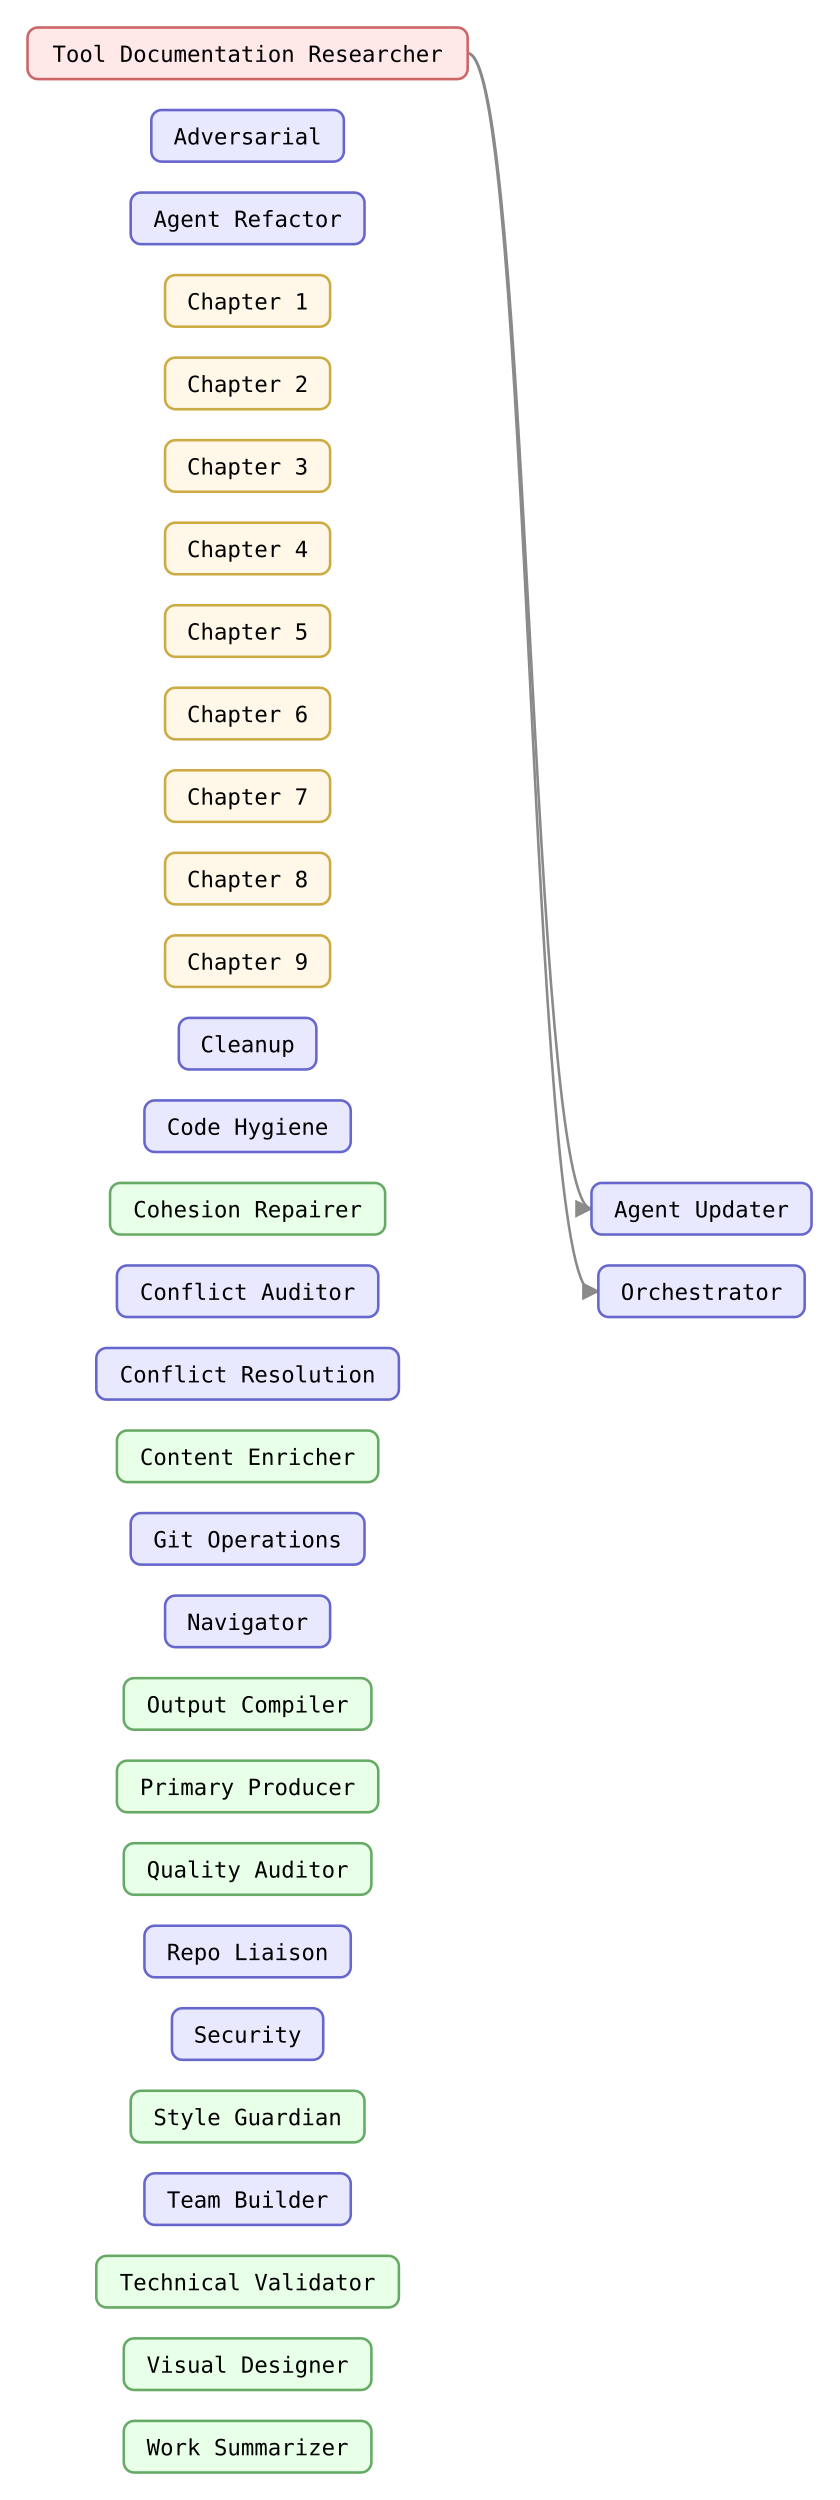
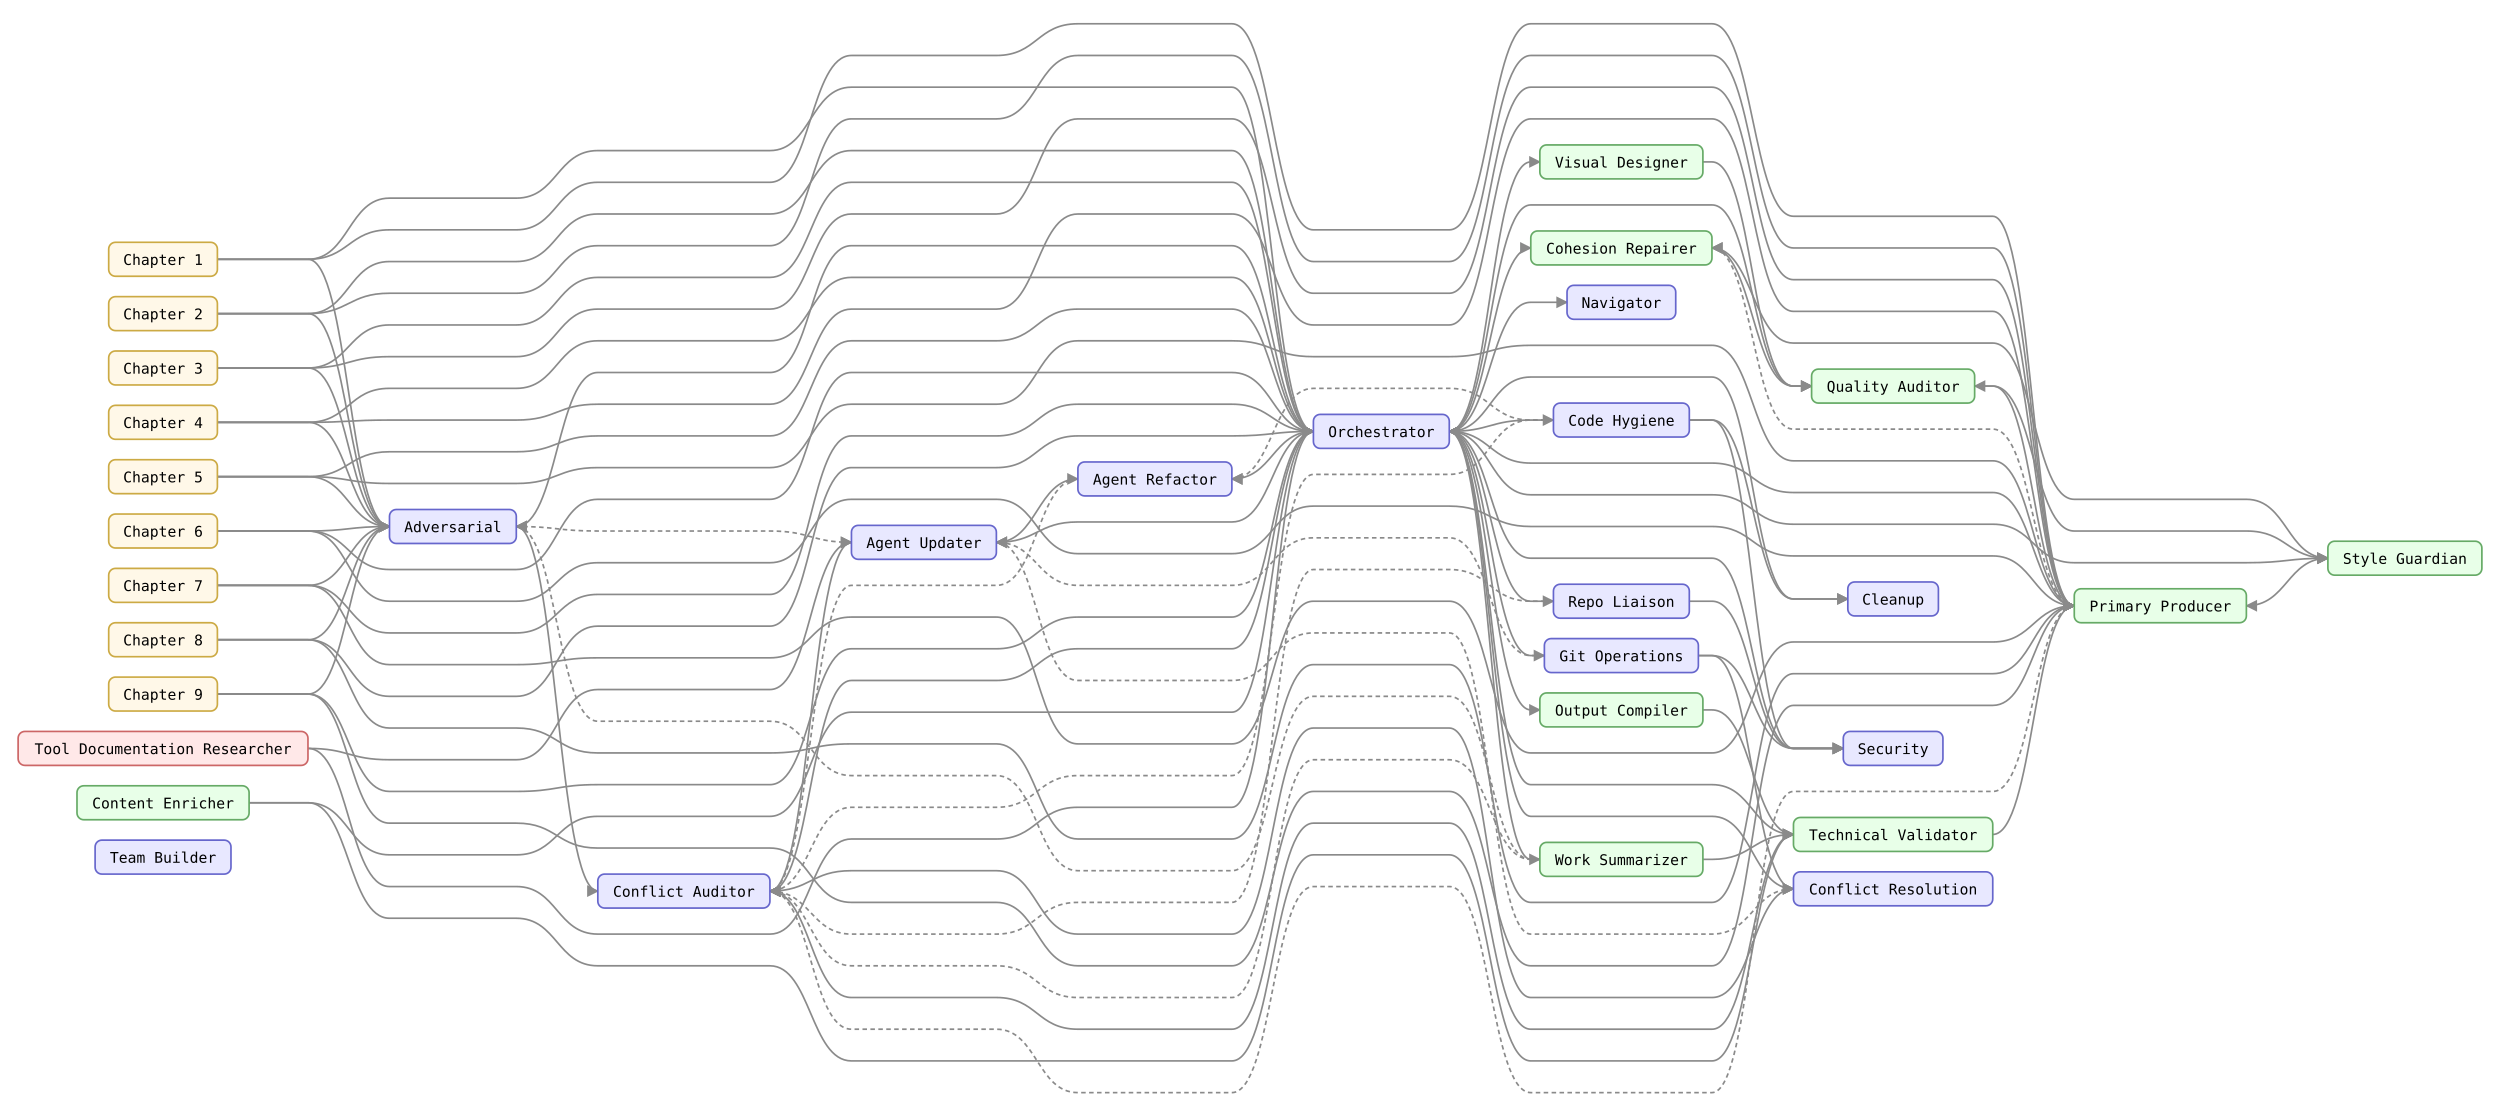
- <svg xmlns="http://www.w3.org/2000/svg" viewBox="0 0 488 1454" width="488" height="1454" font-family="monospace">
+ <svg xmlns="http://www.w3.org/2000/svg" viewBox="0 0 2208 986" width="2208" height="986" font-family="monospace">
  <defs>
    <marker id="arrow" viewBox="0 0 10 10" refX="9" refY="5" markerWidth="7" markerHeight="7" orient="auto-start-reverse">
      <polygon points="0,0 10,5 0,10" fill="#8a8a8a" />
    </marker>
  </defs>
-   <path d="M272,31 C308,31 308,703 344,703" fill="none" stroke="#8a8a8a" stroke-width="1.5" marker-end="url(#arrow)" />
-   <path d="M272,31 C308,31 308,751 344,751 L348,751" fill="none" stroke="#8a8a8a" stroke-width="1.5" marker-end="url(#arrow)" />
-   <rect x="88" y="64" width="112" height="30" rx="6" fill="#e8e8ff" stroke="#6666cc" stroke-width="1.5" />
-   <text x="144" y="84" font-size="13" text-anchor="middle" fill="#000000">Adversarial</text>
-   <rect x="76" y="112" width="136" height="30" rx="6" fill="#e8e8ff" stroke="#6666cc" stroke-width="1.5" />
-   <text x="144" y="132" font-size="13" text-anchor="middle" fill="#000000">Agent Refactor</text>
-   <rect x="344" y="688" width="128" height="30" rx="6" fill="#e8e8ff" stroke="#6666cc" stroke-width="1.5" />
-   <text x="408" y="708" font-size="13" text-anchor="middle" fill="#000000">Agent Updater</text>
-   <rect x="96" y="160" width="96" height="30" rx="6" fill="#fff8e8" stroke="#ccaa44" stroke-width="1.5" />
-   <text x="144" y="180" font-size="13" text-anchor="middle" fill="#000000">Chapter 1</text>
-   <rect x="96" y="208" width="96" height="30" rx="6" fill="#fff8e8" stroke="#ccaa44" stroke-width="1.5" />
-   <text x="144" y="228" font-size="13" text-anchor="middle" fill="#000000">Chapter 2</text>
-   <rect x="96" y="256" width="96" height="30" rx="6" fill="#fff8e8" stroke="#ccaa44" stroke-width="1.5" />
-   <text x="144" y="276" font-size="13" text-anchor="middle" fill="#000000">Chapter 3</text>
-   <rect x="96" y="304" width="96" height="30" rx="6" fill="#fff8e8" stroke="#ccaa44" stroke-width="1.5" />
-   <text x="144" y="324" font-size="13" text-anchor="middle" fill="#000000">Chapter 4</text>
-   <rect x="96" y="352" width="96" height="30" rx="6" fill="#fff8e8" stroke="#ccaa44" stroke-width="1.5" />
-   <text x="144" y="372" font-size="13" text-anchor="middle" fill="#000000">Chapter 5</text>
-   <rect x="96" y="400" width="96" height="30" rx="6" fill="#fff8e8" stroke="#ccaa44" stroke-width="1.5" />
-   <text x="144" y="420" font-size="13" text-anchor="middle" fill="#000000">Chapter 6</text>
-   <rect x="96" y="448" width="96" height="30" rx="6" fill="#fff8e8" stroke="#ccaa44" stroke-width="1.5" />
-   <text x="144" y="468" font-size="13" text-anchor="middle" fill="#000000">Chapter 7</text>
-   <rect x="96" y="496" width="96" height="30" rx="6" fill="#fff8e8" stroke="#ccaa44" stroke-width="1.5" />
-   <text x="144" y="516" font-size="13" text-anchor="middle" fill="#000000">Chapter 8</text>
-   <rect x="96" y="544" width="96" height="30" rx="6" fill="#fff8e8" stroke="#ccaa44" stroke-width="1.5" />
-   <text x="144" y="564" font-size="13" text-anchor="middle" fill="#000000">Chapter 9</text>
-   <rect x="104" y="592" width="80" height="30" rx="6" fill="#e8e8ff" stroke="#6666cc" stroke-width="1.5" />
-   <text x="144" y="612" font-size="13" text-anchor="middle" fill="#000000">Cleanup</text>
-   <rect x="84" y="640" width="120" height="30" rx="6" fill="#e8e8ff" stroke="#6666cc" stroke-width="1.5" />
-   <text x="144" y="660" font-size="13" text-anchor="middle" fill="#000000">Code Hygiene</text>
-   <rect x="64" y="688" width="160" height="30" rx="6" fill="#e8ffe8" stroke="#66aa66" stroke-width="1.5" />
-   <text x="144" y="708" font-size="13" text-anchor="middle" fill="#000000">Cohesion Repairer</text>
-   <rect x="68" y="736" width="152" height="30" rx="6" fill="#e8e8ff" stroke="#6666cc" stroke-width="1.5" />
-   <text x="144" y="756" font-size="13" text-anchor="middle" fill="#000000">Conflict Auditor</text>
-   <rect x="56" y="784" width="176" height="30" rx="6" fill="#e8e8ff" stroke="#6666cc" stroke-width="1.5" />
-   <text x="144" y="804" font-size="13" text-anchor="middle" fill="#000000">Conflict Resolution</text>
-   <rect x="68" y="832" width="152" height="30" rx="6" fill="#e8ffe8" stroke="#66aa66" stroke-width="1.5" />
-   <text x="144" y="852" font-size="13" text-anchor="middle" fill="#000000">Content Enricher</text>
-   <rect x="76" y="880" width="136" height="30" rx="6" fill="#e8e8ff" stroke="#6666cc" stroke-width="1.5" />
-   <text x="144" y="900" font-size="13" text-anchor="middle" fill="#000000">Git Operations</text>
-   <rect x="96" y="928" width="96" height="30" rx="6" fill="#e8e8ff" stroke="#6666cc" stroke-width="1.5" />
-   <text x="144" y="948" font-size="13" text-anchor="middle" fill="#000000">Navigator</text>
-   <rect x="348" y="736" width="120" height="30" rx="6" fill="#e8e8ff" stroke="#6666cc" stroke-width="1.5" />
-   <text x="408" y="756" font-size="13" text-anchor="middle" fill="#000000">Orchestrator</text>
-   <rect x="72" y="976" width="144" height="30" rx="6" fill="#e8ffe8" stroke="#66aa66" stroke-width="1.5" />
-   <text x="144" y="996" font-size="13" text-anchor="middle" fill="#000000">Output Compiler</text>
-   <rect x="68" y="1024" width="152" height="30" rx="6" fill="#e8ffe8" stroke="#66aa66" stroke-width="1.5" />
-   <text x="144" y="1044" font-size="13" text-anchor="middle" fill="#000000">Primary Producer</text>
-   <rect x="72" y="1072" width="144" height="30" rx="6" fill="#e8ffe8" stroke="#66aa66" stroke-width="1.5" />
-   <text x="144" y="1092" font-size="13" text-anchor="middle" fill="#000000">Quality Auditor</text>
-   <rect x="84" y="1120" width="120" height="30" rx="6" fill="#e8e8ff" stroke="#6666cc" stroke-width="1.5" />
-   <text x="144" y="1140" font-size="13" text-anchor="middle" fill="#000000">Repo Liaison</text>
-   <rect x="100" y="1168" width="88" height="30" rx="6" fill="#e8e8ff" stroke="#6666cc" stroke-width="1.5" />
-   <text x="144" y="1188" font-size="13" text-anchor="middle" fill="#000000">Security</text>
-   <rect x="76" y="1216" width="136" height="30" rx="6" fill="#e8ffe8" stroke="#66aa66" stroke-width="1.5" />
-   <text x="144" y="1236" font-size="13" text-anchor="middle" fill="#000000">Style Guardian</text>
-   <rect x="84" y="1264" width="120" height="30" rx="6" fill="#e8e8ff" stroke="#6666cc" stroke-width="1.5" />
-   <text x="144" y="1284" font-size="13" text-anchor="middle" fill="#000000">Team Builder</text>
-   <rect x="56" y="1312" width="176" height="30" rx="6" fill="#e8ffe8" stroke="#66aa66" stroke-width="1.5" />
-   <text x="144" y="1332" font-size="13" text-anchor="middle" fill="#000000">Technical Validator</text>
-   <rect x="16" y="16" width="256" height="30" rx="6" fill="#ffe8e8" stroke="#cc6666" stroke-width="1.5" />
-   <text x="144" y="36" font-size="13" text-anchor="middle" fill="#000000">Tool Documentation Researcher</text>
-   <rect x="72" y="1360" width="144" height="30" rx="6" fill="#e8ffe8" stroke="#66aa66" stroke-width="1.5" />
-   <text x="144" y="1380" font-size="13" text-anchor="middle" fill="#000000">Visual Designer</text>
-   <rect x="72" y="1408" width="144" height="30" rx="6" fill="#e8ffe8" stroke="#66aa66" stroke-width="1.5" />
-   <text x="144" y="1428" font-size="13" text-anchor="middle" fill="#000000">Work Summarizer</text>
+   <path d="M456,465 C492,465 492,787 528,787" fill="none" stroke="#8a8a8a" stroke-width="1.5" marker-end="url(#arrow)" />
+   <path d="M456,465 C492,465 492,329 528,329 L680,329 C716,329 716,217 752,217 L880,217 L952,217 L1088,217 C1124,217 1124,381 1160,381" fill="none" stroke="#8a8a8a" stroke-width="1.5" marker-start="url(#arrow)" marker-end="url(#arrow)" />
+   <path d="M952,423 C916,423 916,517 880,517 L752,517 C716,517 716,787 680,787" fill="none" stroke="#8a8a8a" stroke-width="1.5" stroke-dasharray="4,3" marker-end="url(#arrow)" />
+   <path d="M1088,423 C1124,423 1124,381 1160,381" fill="none" stroke="#8a8a8a" stroke-width="1.5" marker-start="url(#arrow)" marker-end="url(#arrow)" />
+   <path d="M752,479 C716,479 716,469 680,469 L528,469 C492,469 492,465 456,465" fill="none" stroke="#8a8a8a" stroke-width="1.5" stroke-dasharray="4,3" marker-end="url(#arrow)" />
+   <path d="M880,479 C916,479 916,423 952,423" fill="none" stroke="#8a8a8a" stroke-width="1.5" marker-end="url(#arrow)" />
+   <path d="M752,479 C716,479 716,787 680,787" fill="none" stroke="#8a8a8a" stroke-width="1.5" marker-start="url(#arrow)" marker-end="url(#arrow)" />
+   <path d="M880,479 C916,479 916,461 952,461 L1088,461 C1124,461 1124,381 1160,381" fill="none" stroke="#8a8a8a" stroke-width="1.5" marker-start="url(#arrow)" marker-end="url(#arrow)" />
+   <path d="M192,229 L272,229 C308,229 308,465 344,465" fill="none" stroke="#8a8a8a" stroke-width="1.5" marker-end="url(#arrow)" />
+   <path d="M192,229 L272,229 C308,229 308,175 344,175 L456,175 C492,175 492,133 528,133 L680,133 C716,133 716,77 752,77 L880,77 L952,77 L1088,77 C1124,77 1124,381 1160,381" fill="none" stroke="#8a8a8a" stroke-width="1.5" marker-end="url(#arrow)" />
+   <path d="M192,229 L272,229 C308,229 308,203 344,203 L456,203 C492,203 492,161 528,161 L680,161 C716,161 716,49 752,49 L880,49 C916,49 916,21 952,21 L1088,21 C1124,21 1124,203 1160,203 L1280,203 C1316,203 1316,21 1352,21 L1512,21 C1548,21 1548,191 1584,191 L1760,191 C1796,191 1796,535 1832,535" fill="none" stroke="#8a8a8a" stroke-width="1.5" marker-end="url(#arrow)" />
+   <path d="M192,277 L272,277 C308,277 308,465 344,465" fill="none" stroke="#8a8a8a" stroke-width="1.5" marker-end="url(#arrow)" />
+   <path d="M192,277 L272,277 C308,277 308,231 344,231 L456,231 C492,231 492,189 528,189 L680,189 C716,189 716,133 752,133 L880,133 L952,133 L1088,133 C1124,133 1124,381 1160,381" fill="none" stroke="#8a8a8a" stroke-width="1.5" marker-end="url(#arrow)" />
+   <path d="M192,277 L272,277 C308,277 308,259 344,259 L456,259 C492,259 492,217 528,217 L680,217 C716,217 716,105 752,105 L880,105 C916,105 916,49 952,49 L1088,49 C1124,49 1124,231 1160,231 L1280,231 C1316,231 1316,49 1352,49 L1512,49 C1548,49 1548,219 1584,219 L1760,219 C1796,219 1796,535 1832,535" fill="none" stroke="#8a8a8a" stroke-width="1.5" marker-end="url(#arrow)" />
+   <path d="M192,325 L272,325 C308,325 308,465 344,465" fill="none" stroke="#8a8a8a" stroke-width="1.5" marker-end="url(#arrow)" />
+   <path d="M192,325 L272,325 C308,325 308,287 344,287 L456,287 C492,287 492,245 528,245 L680,245 C716,245 716,161 752,161 L880,161 L952,161 L1088,161 C1124,161 1124,381 1160,381" fill="none" stroke="#8a8a8a" stroke-width="1.5" marker-end="url(#arrow)" />
+   <path d="M192,325 L272,325 C308,325 308,315 344,315 L456,315 C492,315 492,273 528,273 L680,273 C716,273 716,189 752,189 L880,189 C916,189 916,105 952,105 L1088,105 C1124,105 1124,259 1160,259 L1280,259 C1316,259 1316,77 1352,77 L1512,77 C1548,77 1548,247 1584,247 L1760,247 C1796,247 1796,535 1832,535" fill="none" stroke="#8a8a8a" stroke-width="1.5" marker-end="url(#arrow)" />
+   <path d="M192,373 L272,373 C308,373 308,465 344,465" fill="none" stroke="#8a8a8a" stroke-width="1.5" marker-end="url(#arrow)" />
+   <path d="M192,373 L272,373 C308,373 308,343 344,343 L456,343 C492,343 492,301 528,301 L680,301 C716,301 716,245 752,245 L880,245 L952,245 L1088,245 C1124,245 1124,381 1160,381" fill="none" stroke="#8a8a8a" stroke-width="1.5" marker-end="url(#arrow)" />
+   <path d="M192,373 L272,373 C308,373 308,371 344,371 L456,371 C492,371 492,357 528,357 L680,357 C716,357 716,273 752,273 L880,273 C916,273 916,189 952,189 L1088,189 C1124,189 1124,287 1160,287 L1280,287 C1316,287 1316,105 1352,105 L1512,105 C1548,105 1548,275 1584,275 L1760,275 C1796,275 1796,535 1832,535" fill="none" stroke="#8a8a8a" stroke-width="1.5" marker-end="url(#arrow)" />
+   <path d="M192,421 L272,421 C308,421 308,465 344,465" fill="none" stroke="#8a8a8a" stroke-width="1.5" marker-end="url(#arrow)" />
+   <path d="M192,421 L272,421 C308,421 308,399 344,399 L456,399 C492,399 492,385 528,385 L680,385 C716,385 716,301 752,301 L880,301 C916,301 916,273 952,273 L1088,273 C1124,273 1124,381 1160,381" fill="none" stroke="#8a8a8a" stroke-width="1.5" marker-end="url(#arrow)" />
+   <path d="M192,421 L272,421 C308,421 308,427 344,427 L456,427 C492,427 492,413 528,413 L680,413 C716,413 716,357 752,357 L880,357 C916,357 916,301 952,301 L1088,301 C1124,301 1124,315 1160,315 L1280,315 C1316,315 1316,305 1352,305 L1512,305 C1548,305 1548,407 1584,407 L1760,407 C1796,407 1796,535 1832,535" fill="none" stroke="#8a8a8a" stroke-width="1.5" marker-end="url(#arrow)" />
+   <path d="M192,469 L272,469 C308,469 308,465 344,465" fill="none" stroke="#8a8a8a" stroke-width="1.5" marker-end="url(#arrow)" />
+   <path d="M192,469 L272,469 C308,469 308,503 344,503 L456,503 C492,503 492,441 528,441 L680,441 C716,441 716,329 752,329 L880,329 L952,329 L1088,329 C1124,329 1124,381 1160,381" fill="none" stroke="#8a8a8a" stroke-width="1.5" marker-end="url(#arrow)" />
+   <path d="M192,469 L272,469 C308,469 308,531 344,531 L456,531 C492,531 492,497 528,497 L680,497 C716,497 716,441 752,441 L880,441 C916,441 916,489 952,489 L1088,489 C1124,489 1124,447 1160,447 L1280,447 C1316,447 1316,465 1352,465 L1512,465 C1548,465 1548,491 1584,491 L1760,491 C1796,491 1796,535 1832,535" fill="none" stroke="#8a8a8a" stroke-width="1.5" marker-end="url(#arrow)" />
+   <path d="M192,517 L272,517 C308,517 308,465 344,465" fill="none" stroke="#8a8a8a" stroke-width="1.5" marker-end="url(#arrow)" />
+   <path d="M192,517 L272,517 C308,517 308,559 344,559 L456,559 C492,559 492,525 528,525 L680,525 C716,525 716,385 752,385 L880,385 C916,385 916,357 952,357 L1088,357 C1124,357 1124,381 1160,381" fill="none" stroke="#8a8a8a" stroke-width="1.5" marker-end="url(#arrow)" />
+   <path d="M192,517 L272,517 C308,517 308,587 344,587 L456,587 C492,587 492,581 528,581 L680,581 C716,581 716,545 752,545 L880,545 C916,545 916,657 952,657 L1088,657 C1124,657 1124,531 1160,531 L1280,531 C1316,531 1316,665 1352,665 L1512,665 C1548,665 1548,567 1584,567 L1760,567 C1796,567 1796,535 1832,535" fill="none" stroke="#8a8a8a" stroke-width="1.5" marker-end="url(#arrow)" />
+   <path d="M192,565 L272,565 C308,565 308,465 344,465" fill="none" stroke="#8a8a8a" stroke-width="1.5" marker-end="url(#arrow)" />
+   <path d="M192,565 L272,565 C308,565 308,615 344,615 L456,615 C492,615 492,553 528,553 L680,553 C716,553 716,413 752,413 L880,413 C916,413 916,385 952,385 L1088,385 C1124,385 1124,381 1160,381" fill="none" stroke="#8a8a8a" stroke-width="1.5" marker-end="url(#arrow)" />
+   <path d="M192,565 L272,565 C308,565 308,643 344,643 L456,643 C492,643 492,665 528,665 L680,665 C716,665 716,657 752,657 L880,657 C916,657 916,741 952,741 L1088,741 C1124,741 1124,587 1160,587 L1280,587 C1316,587 1316,797 1352,797 L1512,797 C1548,797 1548,595 1584,595 L1760,595 C1796,595 1796,535 1832,535" fill="none" stroke="#8a8a8a" stroke-width="1.5" marker-end="url(#arrow)" />
+   <path d="M192,613 L272,613 C308,613 308,465 344,465" fill="none" stroke="#8a8a8a" stroke-width="1.5" marker-end="url(#arrow)" />
+   <path d="M192,613 L272,613 C308,613 308,699 344,699 L456,699 C492,699 492,693 528,693 L680,693 C716,693 716,573 752,573 L880,573 C916,573 916,545 952,545 L1088,545 C1124,545 1124,381 1160,381" fill="none" stroke="#8a8a8a" stroke-width="1.5" marker-end="url(#arrow)" />
+   <path d="M192,613 L272,613 C308,613 308,727 344,727 L456,727 C492,727 492,749 528,749 L680,749 C716,749 716,797 752,797 L880,797 C916,797 916,853 952,853 L1088,853 C1124,853 1124,699 1160,699 L1280,699 C1316,699 1316,853 1352,853 L1512,853 C1548,853 1548,623 1584,623 L1760,623 C1796,623 1796,535 1832,535" fill="none" stroke="#8a8a8a" stroke-width="1.5" marker-end="url(#arrow)" />
+   <path d="M1632,529 L1584,529 C1548,529 1548,333 1512,333 L1352,333 C1316,333 1316,381 1280,381" fill="none" stroke="#8a8a8a" stroke-width="1.5" marker-start="url(#arrow)" marker-end="url(#arrow)" />
+   <path d="M1372,371 L1352,371 C1316,371 1316,343 1280,343 L1160,343 C1124,343 1124,423 1088,423" fill="none" stroke="#8a8a8a" stroke-width="1.5" stroke-dasharray="4,3" marker-end="url(#arrow)" />
+   <path d="M1492,371 L1512,371 C1548,371 1548,529 1584,529 L1632,529" fill="none" stroke="#8a8a8a" stroke-width="1.5" marker-end="url(#arrow)" />
+   <path d="M1372,371 L1352,371 C1316,371 1316,419 1280,419 L1160,419 C1124,419 1124,685 1088,685 L952,685 C916,685 916,713 880,713 L752,713 C716,713 716,787 680,787" fill="none" stroke="#8a8a8a" stroke-width="1.5" stroke-dasharray="4,3" marker-end="url(#arrow)" />
+   <path d="M1372,371 L1352,371 C1316,371 1316,381 1280,381" fill="none" stroke="#8a8a8a" stroke-width="1.5" marker-start="url(#arrow)" marker-end="url(#arrow)" />
+   <path d="M1492,371 L1512,371 C1548,371 1548,661 1584,661 L1628,661" fill="none" stroke="#8a8a8a" stroke-width="1.5" marker-end="url(#arrow)" />
+   <path d="M1352,219 C1316,219 1316,381 1280,381" fill="none" stroke="#8a8a8a" stroke-width="1.5" marker-start="url(#arrow)" marker-end="url(#arrow)" />
+   <path d="M1512,219 C1548,219 1548,341 1584,341 L1600,341" fill="none" stroke="#8a8a8a" stroke-width="1.5" marker-start="url(#arrow)" marker-end="url(#arrow)" />
+   <path d="M1512,219 C1548,219 1548,303 1584,303 L1760,303 C1796,303 1796,441 1832,441 L1984,441 C2020,441 2020,493 2056,493" fill="none" stroke="#8a8a8a" stroke-width="1.5" marker-end="url(#arrow)" />
+   <path d="M680,787 C716,787 716,769 752,769 L880,769 C916,769 916,825 952,825 L1088,825 C1124,825 1124,643 1160,643 L1280,643 C1316,643 1316,881 1352,881 L1512,881 C1548,881 1548,785 1584,785" fill="none" stroke="#8a8a8a" stroke-width="1.5" marker-end="url(#arrow)" />
+   <path d="M680,787 C716,787 716,601 752,601 L880,601 C916,601 916,573 952,573 L1088,573 C1124,573 1124,381 1160,381" fill="none" stroke="#8a8a8a" stroke-width="1.5" marker-start="url(#arrow)" marker-end="url(#arrow)" />
+   <path d="M680,787 C716,787 716,881 752,881 L880,881 C916,881 916,909 952,909 L1088,909 C1124,909 1124,727 1160,727 L1280,727 C1316,727 1316,909 1352,909 L1512,909 C1548,909 1548,737 1584,737" fill="none" stroke="#8a8a8a" stroke-width="1.5" marker-start="url(#arrow)" marker-end="url(#arrow)" />
+   <path d="M1584,785 C1548,785 1548,825 1512,825 L1352,825 C1316,825 1316,559 1280,559 L1160,559 C1124,559 1124,601 1088,601 L952,601 C916,601 916,479 880,479" fill="none" stroke="#8a8a8a" stroke-width="1.5" stroke-dasharray="4,3" marker-end="url(#arrow)" />
+   <path d="M1584,785 C1548,785 1548,721 1512,721 L1352,721 C1316,721 1316,381 1280,381" fill="none" stroke="#8a8a8a" stroke-width="1.5" marker-start="url(#arrow)" marker-end="url(#arrow)" />
+   <path d="M220,709 L272,709 C308,709 308,755 344,755 L456,755 C492,755 492,721 528,721 L680,721 C716,721 716,629 752,629 L880,629 L952,629 L1088,629 C1124,629 1124,381 1160,381" fill="none" stroke="#8a8a8a" stroke-width="1.5" marker-end="url(#arrow)" />
+   <path d="M220,709 L272,709 C308,709 308,811 344,811 L456,811 C492,811 492,853 528,853 L680,853 C716,853 716,937 752,937 L880,937 L952,937 L1088,937 C1124,937 1124,755 1160,755 L1280,755 C1316,755 1316,937 1352,937 L1512,937 C1548,937 1548,737 1584,737" fill="none" stroke="#8a8a8a" stroke-width="1.5" marker-end="url(#arrow)" />
+   <path d="M1364,579 L1352,579 C1316,579 1316,475 1280,475 L1160,475 C1124,475 1124,517 1088,517 L952,517 C916,517 916,479 880,479" fill="none" stroke="#8a8a8a" stroke-width="1.5" stroke-dasharray="4,3" marker-end="url(#arrow)" />
+   <path d="M1500,579 L1512,579 C1548,579 1548,785 1584,785" fill="none" stroke="#8a8a8a" stroke-width="1.5" marker-end="url(#arrow)" />
+   <path d="M1364,579 L1352,579 C1316,579 1316,381 1280,381" fill="none" stroke="#8a8a8a" stroke-width="1.5" marker-start="url(#arrow)" marker-end="url(#arrow)" />
+   <path d="M1500,579 L1512,579 C1548,579 1548,661 1584,661 L1628,661" fill="none" stroke="#8a8a8a" stroke-width="1.5" marker-end="url(#arrow)" />
+   <path d="M1384,267 L1352,267 C1316,267 1316,381 1280,381" fill="none" stroke="#8a8a8a" stroke-width="1.5" marker-start="url(#arrow)" marker-end="url(#arrow)" />
+   <path d="M1280,381 C1316,381 1316,627 1352,627 L1360,627" fill="none" stroke="#8a8a8a" stroke-width="1.5" marker-start="url(#arrow)" marker-end="url(#arrow)" />
+   <path d="M1280,381 C1316,381 1316,409 1352,409 L1512,409 C1548,409 1548,435 1584,435 L1760,435 C1796,435 1796,535 1832,535" fill="none" stroke="#8a8a8a" stroke-width="1.5" marker-start="url(#arrow)" marker-end="url(#arrow)" />
+   <path d="M1280,381 C1316,381 1316,181 1352,181 L1512,181 C1548,181 1548,341 1584,341 L1600,341" fill="none" stroke="#8a8a8a" stroke-width="1.5" marker-start="url(#arrow)" marker-end="url(#arrow)" />
+   <path d="M1280,381 C1316,381 1316,531 1352,531 L1372,531" fill="none" stroke="#8a8a8a" stroke-width="1.5" marker-start="url(#arrow)" marker-end="url(#arrow)" />
+   <path d="M1280,381 C1316,381 1316,493 1352,493 L1512,493 C1548,493 1548,661 1584,661 L1628,661" fill="none" stroke="#8a8a8a" stroke-width="1.5" marker-start="url(#arrow)" marker-end="url(#arrow)" />
+   <path d="M1280,381 C1316,381 1316,437 1352,437 L1512,437 C1548,437 1548,463 1584,463 L1760,463 C1796,463 1796,497 1832,497 L1984,497 C2020,497 2020,493 2056,493" fill="none" stroke="#8a8a8a" stroke-width="1.5" marker-start="url(#arrow)" marker-end="url(#arrow)" />
+   <path d="M1280,381 C1316,381 1316,693 1352,693 L1512,693 C1548,693 1548,737 1584,737" fill="none" stroke="#8a8a8a" stroke-width="1.5" marker-start="url(#arrow)" marker-end="url(#arrow)" />
+   <path d="M1280,381 C1316,381 1316,143 1352,143 L1360,143" fill="none" stroke="#8a8a8a" stroke-width="1.5" marker-start="url(#arrow)" marker-end="url(#arrow)" />
+   <path d="M1280,381 C1316,381 1316,759 1352,759 L1360,759" fill="none" stroke="#8a8a8a" stroke-width="1.5" marker-start="url(#arrow)" marker-end="url(#arrow)" />
+   <path d="M1504,627 L1512,627 C1548,627 1548,737 1584,737" fill="none" stroke="#8a8a8a" stroke-width="1.5" marker-end="url(#arrow)" />
+   <path d="M1832,535 C1796,535 1796,379 1760,379 L1584,379 C1548,379 1548,219 1512,219" fill="none" stroke="#8a8a8a" stroke-width="1.5" stroke-dasharray="4,3" marker-end="url(#arrow)" />
+   <path d="M1832,535 C1796,535 1796,699 1760,699 L1584,699 C1548,699 1548,965 1512,965 L1352,965 C1316,965 1316,783 1280,783 L1160,783 C1124,783 1124,965 1088,965 L952,965 C916,965 916,909 880,909 L752,909 C716,909 716,787 680,787" fill="none" stroke="#8a8a8a" stroke-width="1.5" stroke-dasharray="4,3" marker-end="url(#arrow)" />
+   <path d="M1832,535 C1796,535 1796,341 1760,341 L1744,341" fill="none" stroke="#8a8a8a" stroke-width="1.5" marker-start="url(#arrow)" marker-end="url(#arrow)" />
+   <path d="M1984,535 C2020,535 2020,493 2056,493" fill="none" stroke="#8a8a8a" stroke-width="1.5" marker-start="url(#arrow)" marker-end="url(#arrow)" />
+   <path d="M1744,341 L1760,341 C1796,341 1796,469 1832,469 L1984,469 C2020,469 2020,493 2056,493" fill="none" stroke="#8a8a8a" stroke-width="1.5" marker-end="url(#arrow)" />
+   <path d="M1372,531 L1352,531 C1316,531 1316,503 1280,503 L1160,503 C1124,503 1124,797 1088,797 L952,797 C916,797 916,825 880,825 L752,825 C716,825 716,787 680,787" fill="none" stroke="#8a8a8a" stroke-width="1.5" stroke-dasharray="4,3" marker-end="url(#arrow)" />
+   <path d="M1492,531 L1512,531 C1548,531 1548,661 1584,661 L1628,661" fill="none" stroke="#8a8a8a" stroke-width="1.5" marker-end="url(#arrow)" />
+   <path d="M1760,737 C1796,737 1796,535 1832,535" fill="none" stroke="#8a8a8a" stroke-width="1.5" marker-end="url(#arrow)" />
+   <path d="M272,661 C308,661 308,671 344,671 L456,671 C492,671 492,609 528,609 L680,609 C716,609 716,479 752,479" fill="none" stroke="#8a8a8a" stroke-width="1.5" marker-end="url(#arrow)" />
+   <path d="M272,661 C308,661 308,783 344,783 L456,783 C492,783 492,825 528,825 L680,825 C716,825 716,741 752,741 L880,741 C916,741 916,713 952,713 L1088,713 C1124,713 1124,381 1160,381" fill="none" stroke="#8a8a8a" stroke-width="1.5" marker-end="url(#arrow)" />
+   <path d="M1504,143 L1512,143 C1548,143 1548,341 1584,341 L1600,341" fill="none" stroke="#8a8a8a" stroke-width="1.5" marker-end="url(#arrow)" />
+   <path d="M1360,759 L1352,759 C1316,759 1316,615 1280,615 L1160,615 C1124,615 1124,769 1088,769 L952,769 C916,769 916,685 880,685 L752,685 C716,685 716,637 680,637 L528,637 C492,637 492,465 456,465" fill="none" stroke="#8a8a8a" stroke-width="1.5" stroke-dasharray="4,3" marker-end="url(#arrow)" />
+   <path d="M1360,759 L1352,759 C1316,759 1316,671 1280,671 L1160,671 C1124,671 1124,881 1088,881 L952,881 C916,881 916,853 880,853 L752,853 C716,853 716,787 680,787" fill="none" stroke="#8a8a8a" stroke-width="1.5" stroke-dasharray="4,3" marker-end="url(#arrow)" />
+   <path d="M1504,759 L1512,759 C1548,759 1548,737 1584,737" fill="none" stroke="#8a8a8a" stroke-width="1.5" marker-end="url(#arrow)" />
+   <rect x="344" y="450" width="112" height="30" rx="6" fill="#e8e8ff" stroke="#6666cc" stroke-width="1.5" />
+   <text x="400" y="470" font-size="13" text-anchor="middle" fill="#000000">Adversarial</text>
+   <rect x="952" y="408" width="136" height="30" rx="6" fill="#e8e8ff" stroke="#6666cc" stroke-width="1.5" />
+   <text x="1020" y="428" font-size="13" text-anchor="middle" fill="#000000">Agent Refactor</text>
+   <rect x="752" y="464" width="128" height="30" rx="6" fill="#e8e8ff" stroke="#6666cc" stroke-width="1.5" />
+   <text x="816" y="484" font-size="13" text-anchor="middle" fill="#000000">Agent Updater</text>
+   <rect x="96" y="214" width="96" height="30" rx="6" fill="#fff8e8" stroke="#ccaa44" stroke-width="1.5" />
+   <text x="144" y="234" font-size="13" text-anchor="middle" fill="#000000">Chapter 1</text>
+   <rect x="96" y="262" width="96" height="30" rx="6" fill="#fff8e8" stroke="#ccaa44" stroke-width="1.5" />
+   <text x="144" y="282" font-size="13" text-anchor="middle" fill="#000000">Chapter 2</text>
+   <rect x="96" y="310" width="96" height="30" rx="6" fill="#fff8e8" stroke="#ccaa44" stroke-width="1.5" />
+   <text x="144" y="330" font-size="13" text-anchor="middle" fill="#000000">Chapter 3</text>
+   <rect x="96" y="358" width="96" height="30" rx="6" fill="#fff8e8" stroke="#ccaa44" stroke-width="1.5" />
+   <text x="144" y="378" font-size="13" text-anchor="middle" fill="#000000">Chapter 4</text>
+   <rect x="96" y="406" width="96" height="30" rx="6" fill="#fff8e8" stroke="#ccaa44" stroke-width="1.5" />
+   <text x="144" y="426" font-size="13" text-anchor="middle" fill="#000000">Chapter 5</text>
+   <rect x="96" y="454" width="96" height="30" rx="6" fill="#fff8e8" stroke="#ccaa44" stroke-width="1.5" />
+   <text x="144" y="474" font-size="13" text-anchor="middle" fill="#000000">Chapter 6</text>
+   <rect x="96" y="502" width="96" height="30" rx="6" fill="#fff8e8" stroke="#ccaa44" stroke-width="1.5" />
+   <text x="144" y="522" font-size="13" text-anchor="middle" fill="#000000">Chapter 7</text>
+   <rect x="96" y="550" width="96" height="30" rx="6" fill="#fff8e8" stroke="#ccaa44" stroke-width="1.5" />
+   <text x="144" y="570" font-size="13" text-anchor="middle" fill="#000000">Chapter 8</text>
+   <rect x="96" y="598" width="96" height="30" rx="6" fill="#fff8e8" stroke="#ccaa44" stroke-width="1.5" />
+   <text x="144" y="618" font-size="13" text-anchor="middle" fill="#000000">Chapter 9</text>
+   <rect x="1632" y="514" width="80" height="30" rx="6" fill="#e8e8ff" stroke="#6666cc" stroke-width="1.5" />
+   <text x="1672" y="534" font-size="13" text-anchor="middle" fill="#000000">Cleanup</text>
+   <rect x="1372" y="356" width="120" height="30" rx="6" fill="#e8e8ff" stroke="#6666cc" stroke-width="1.5" />
+   <text x="1432" y="376" font-size="13" text-anchor="middle" fill="#000000">Code Hygiene</text>
+   <rect x="1352" y="204" width="160" height="30" rx="6" fill="#e8ffe8" stroke="#66aa66" stroke-width="1.5" />
+   <text x="1432" y="224" font-size="13" text-anchor="middle" fill="#000000">Cohesion Repairer</text>
+   <rect x="528" y="772" width="152" height="30" rx="6" fill="#e8e8ff" stroke="#6666cc" stroke-width="1.5" />
+   <text x="604" y="792" font-size="13" text-anchor="middle" fill="#000000">Conflict Auditor</text>
+   <rect x="1584" y="770" width="176" height="30" rx="6" fill="#e8e8ff" stroke="#6666cc" stroke-width="1.5" />
+   <text x="1672" y="790" font-size="13" text-anchor="middle" fill="#000000">Conflict Resolution</text>
+   <rect x="68" y="694" width="152" height="30" rx="6" fill="#e8ffe8" stroke="#66aa66" stroke-width="1.5" />
+   <text x="144" y="714" font-size="13" text-anchor="middle" fill="#000000">Content Enricher</text>
+   <rect x="1364" y="564" width="136" height="30" rx="6" fill="#e8e8ff" stroke="#6666cc" stroke-width="1.5" />
+   <text x="1432" y="584" font-size="13" text-anchor="middle" fill="#000000">Git Operations</text>
+   <rect x="1384" y="252" width="96" height="30" rx="6" fill="#e8e8ff" stroke="#6666cc" stroke-width="1.5" />
+   <text x="1432" y="272" font-size="13" text-anchor="middle" fill="#000000">Navigator</text>
+   <rect x="1160" y="366" width="120" height="30" rx="6" fill="#e8e8ff" stroke="#6666cc" stroke-width="1.5" />
+   <text x="1220" y="386" font-size="13" text-anchor="middle" fill="#000000">Orchestrator</text>
+   <rect x="1360" y="612" width="144" height="30" rx="6" fill="#e8ffe8" stroke="#66aa66" stroke-width="1.5" />
+   <text x="1432" y="632" font-size="13" text-anchor="middle" fill="#000000">Output Compiler</text>
+   <rect x="1832" y="520" width="152" height="30" rx="6" fill="#e8ffe8" stroke="#66aa66" stroke-width="1.5" />
+   <text x="1908" y="540" font-size="13" text-anchor="middle" fill="#000000">Primary Producer</text>
+   <rect x="1600" y="326" width="144" height="30" rx="6" fill="#e8ffe8" stroke="#66aa66" stroke-width="1.5" />
+   <text x="1672" y="346" font-size="13" text-anchor="middle" fill="#000000">Quality Auditor</text>
+   <rect x="1372" y="516" width="120" height="30" rx="6" fill="#e8e8ff" stroke="#6666cc" stroke-width="1.5" />
+   <text x="1432" y="536" font-size="13" text-anchor="middle" fill="#000000">Repo Liaison</text>
+   <rect x="1628" y="646" width="88" height="30" rx="6" fill="#e8e8ff" stroke="#6666cc" stroke-width="1.5" />
+   <text x="1672" y="666" font-size="13" text-anchor="middle" fill="#000000">Security</text>
+   <rect x="2056" y="478" width="136" height="30" rx="6" fill="#e8ffe8" stroke="#66aa66" stroke-width="1.5" />
+   <text x="2124" y="498" font-size="13" text-anchor="middle" fill="#000000">Style Guardian</text>
+   <rect x="84" y="742" width="120" height="30" rx="6" fill="#e8e8ff" stroke="#6666cc" stroke-width="1.5" />
+   <text x="144" y="762" font-size="13" text-anchor="middle" fill="#000000">Team Builder</text>
+   <rect x="1584" y="722" width="176" height="30" rx="6" fill="#e8ffe8" stroke="#66aa66" stroke-width="1.5" />
+   <text x="1672" y="742" font-size="13" text-anchor="middle" fill="#000000">Technical Validator</text>
+   <rect x="16" y="646" width="256" height="30" rx="6" fill="#ffe8e8" stroke="#cc6666" stroke-width="1.5" />
+   <text x="144" y="666" font-size="13" text-anchor="middle" fill="#000000">Tool Documentation Researcher</text>
+   <rect x="1360" y="128" width="144" height="30" rx="6" fill="#e8ffe8" stroke="#66aa66" stroke-width="1.5" />
+   <text x="1432" y="148" font-size="13" text-anchor="middle" fill="#000000">Visual Designer</text>
+   <rect x="1360" y="744" width="144" height="30" rx="6" fill="#e8ffe8" stroke="#66aa66" stroke-width="1.5" />
+   <text x="1432" y="764" font-size="13" text-anchor="middle" fill="#000000">Work Summarizer</text>
</svg>
